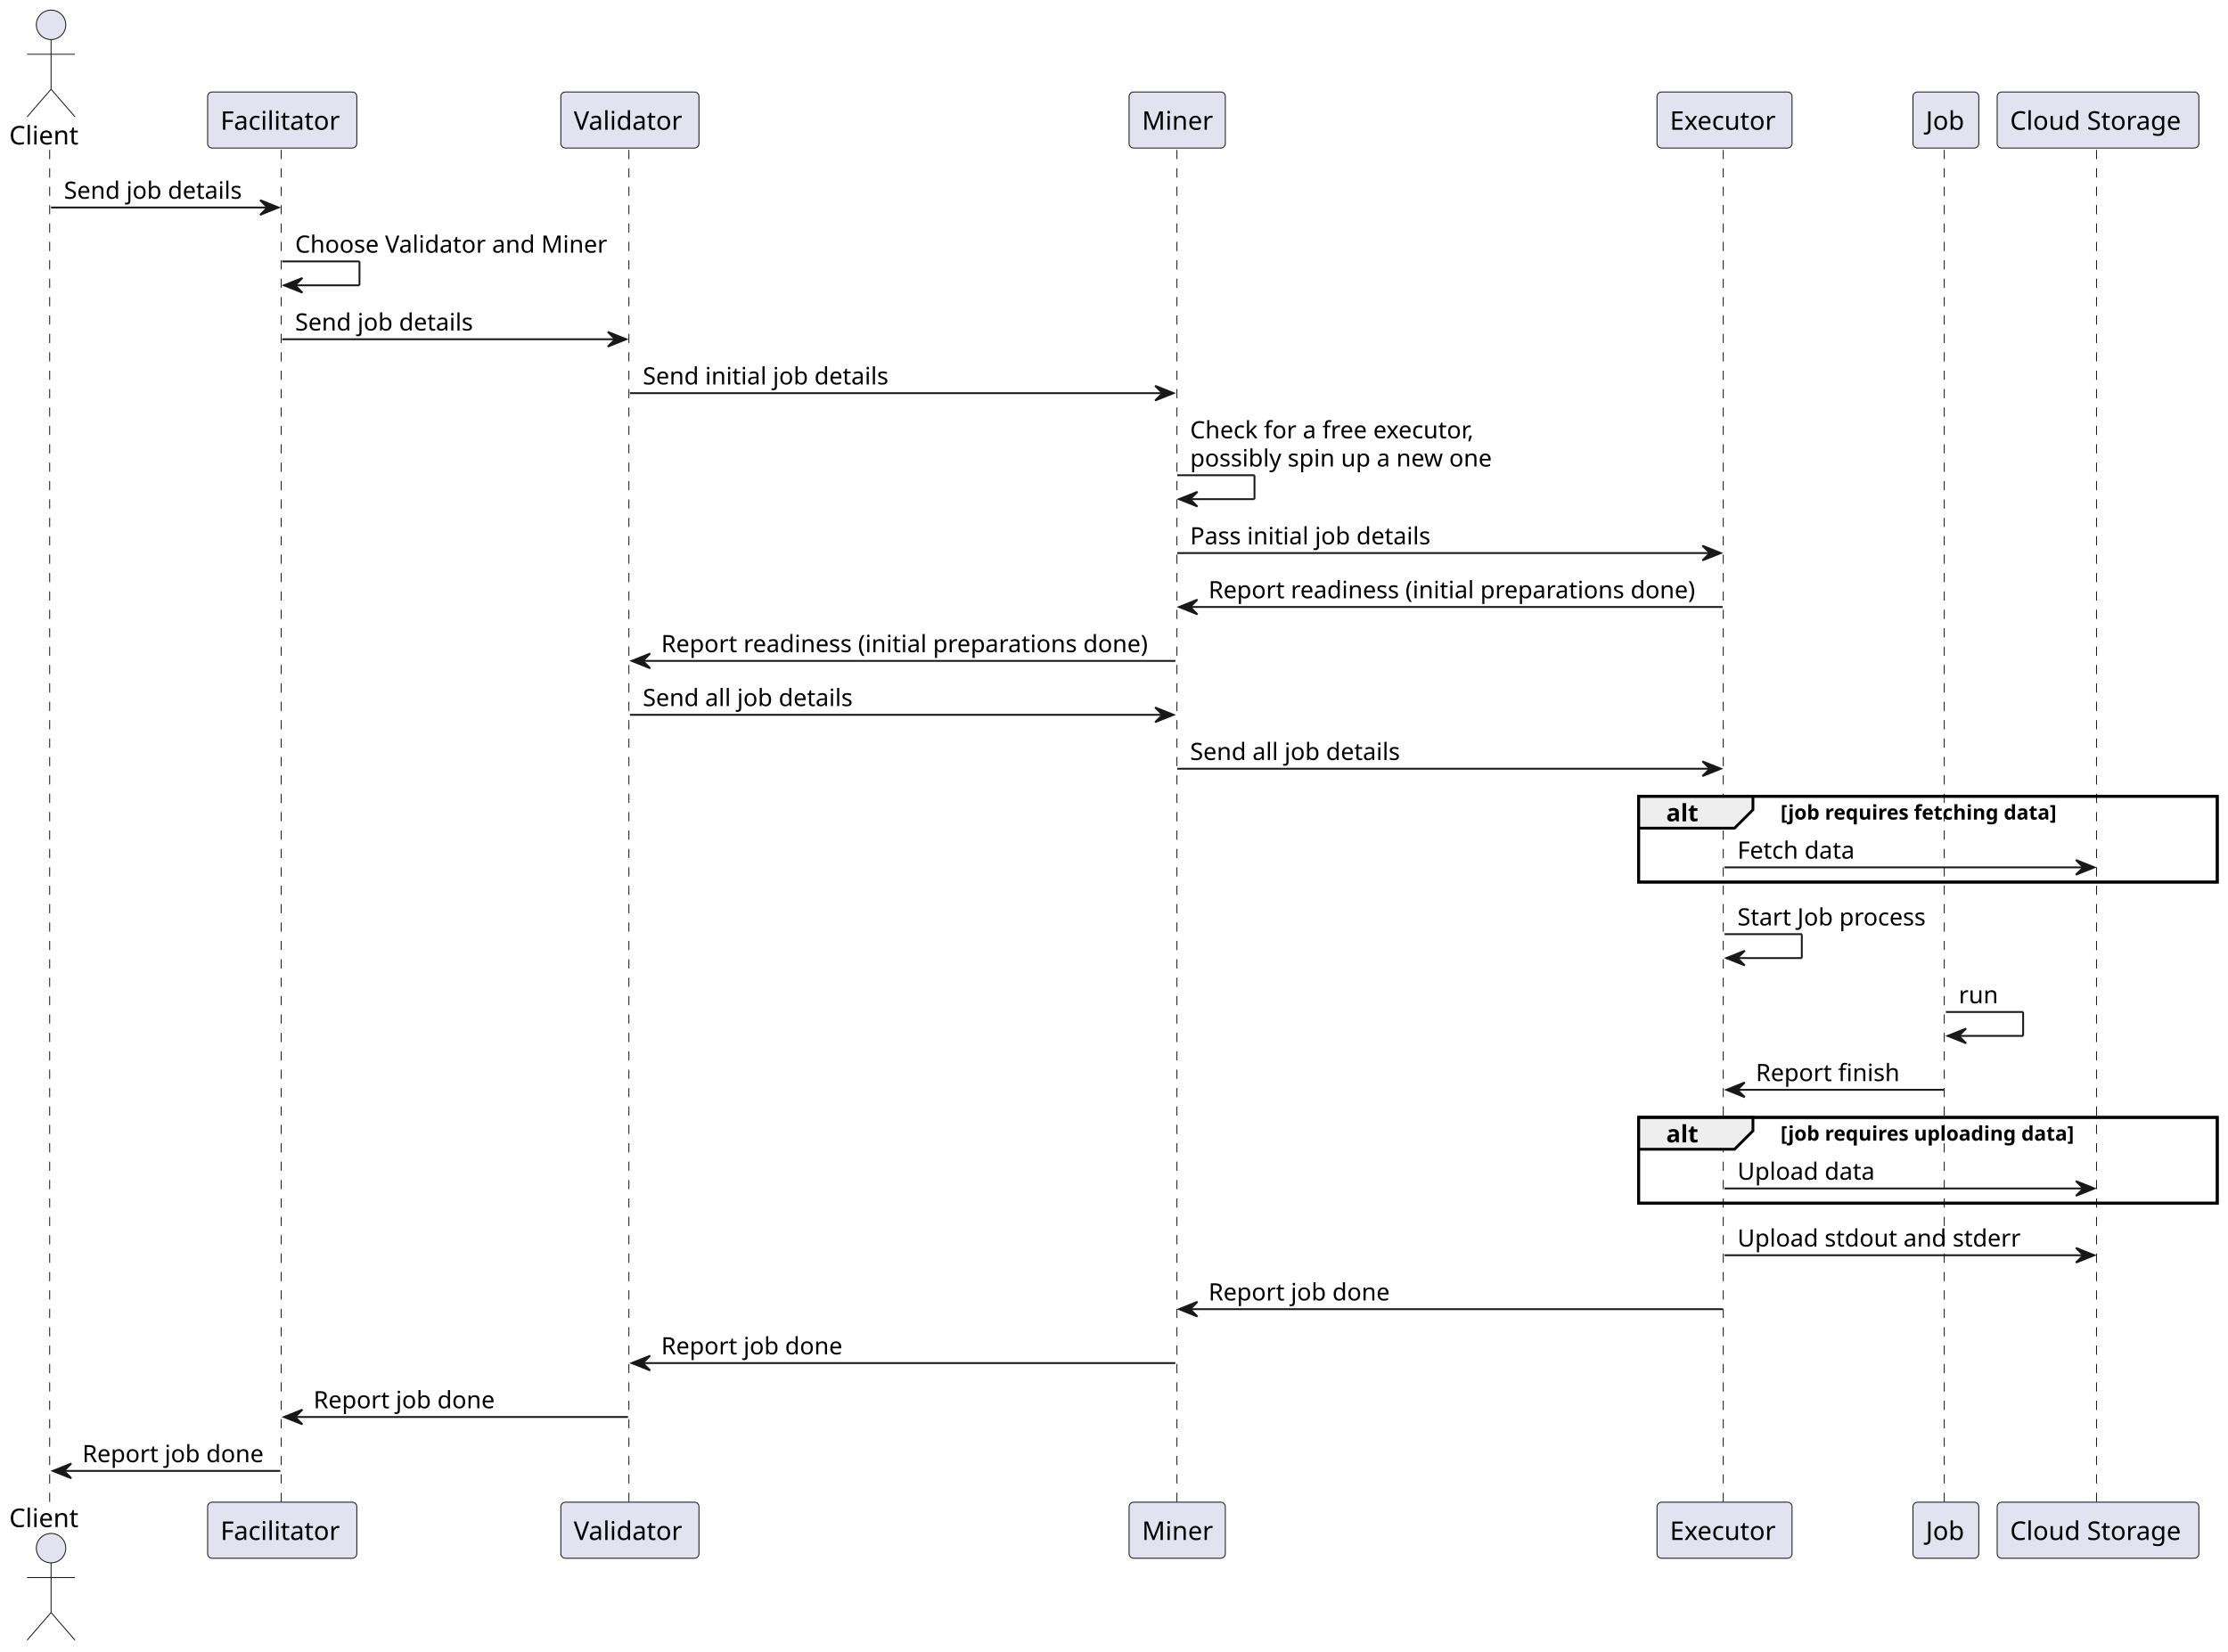
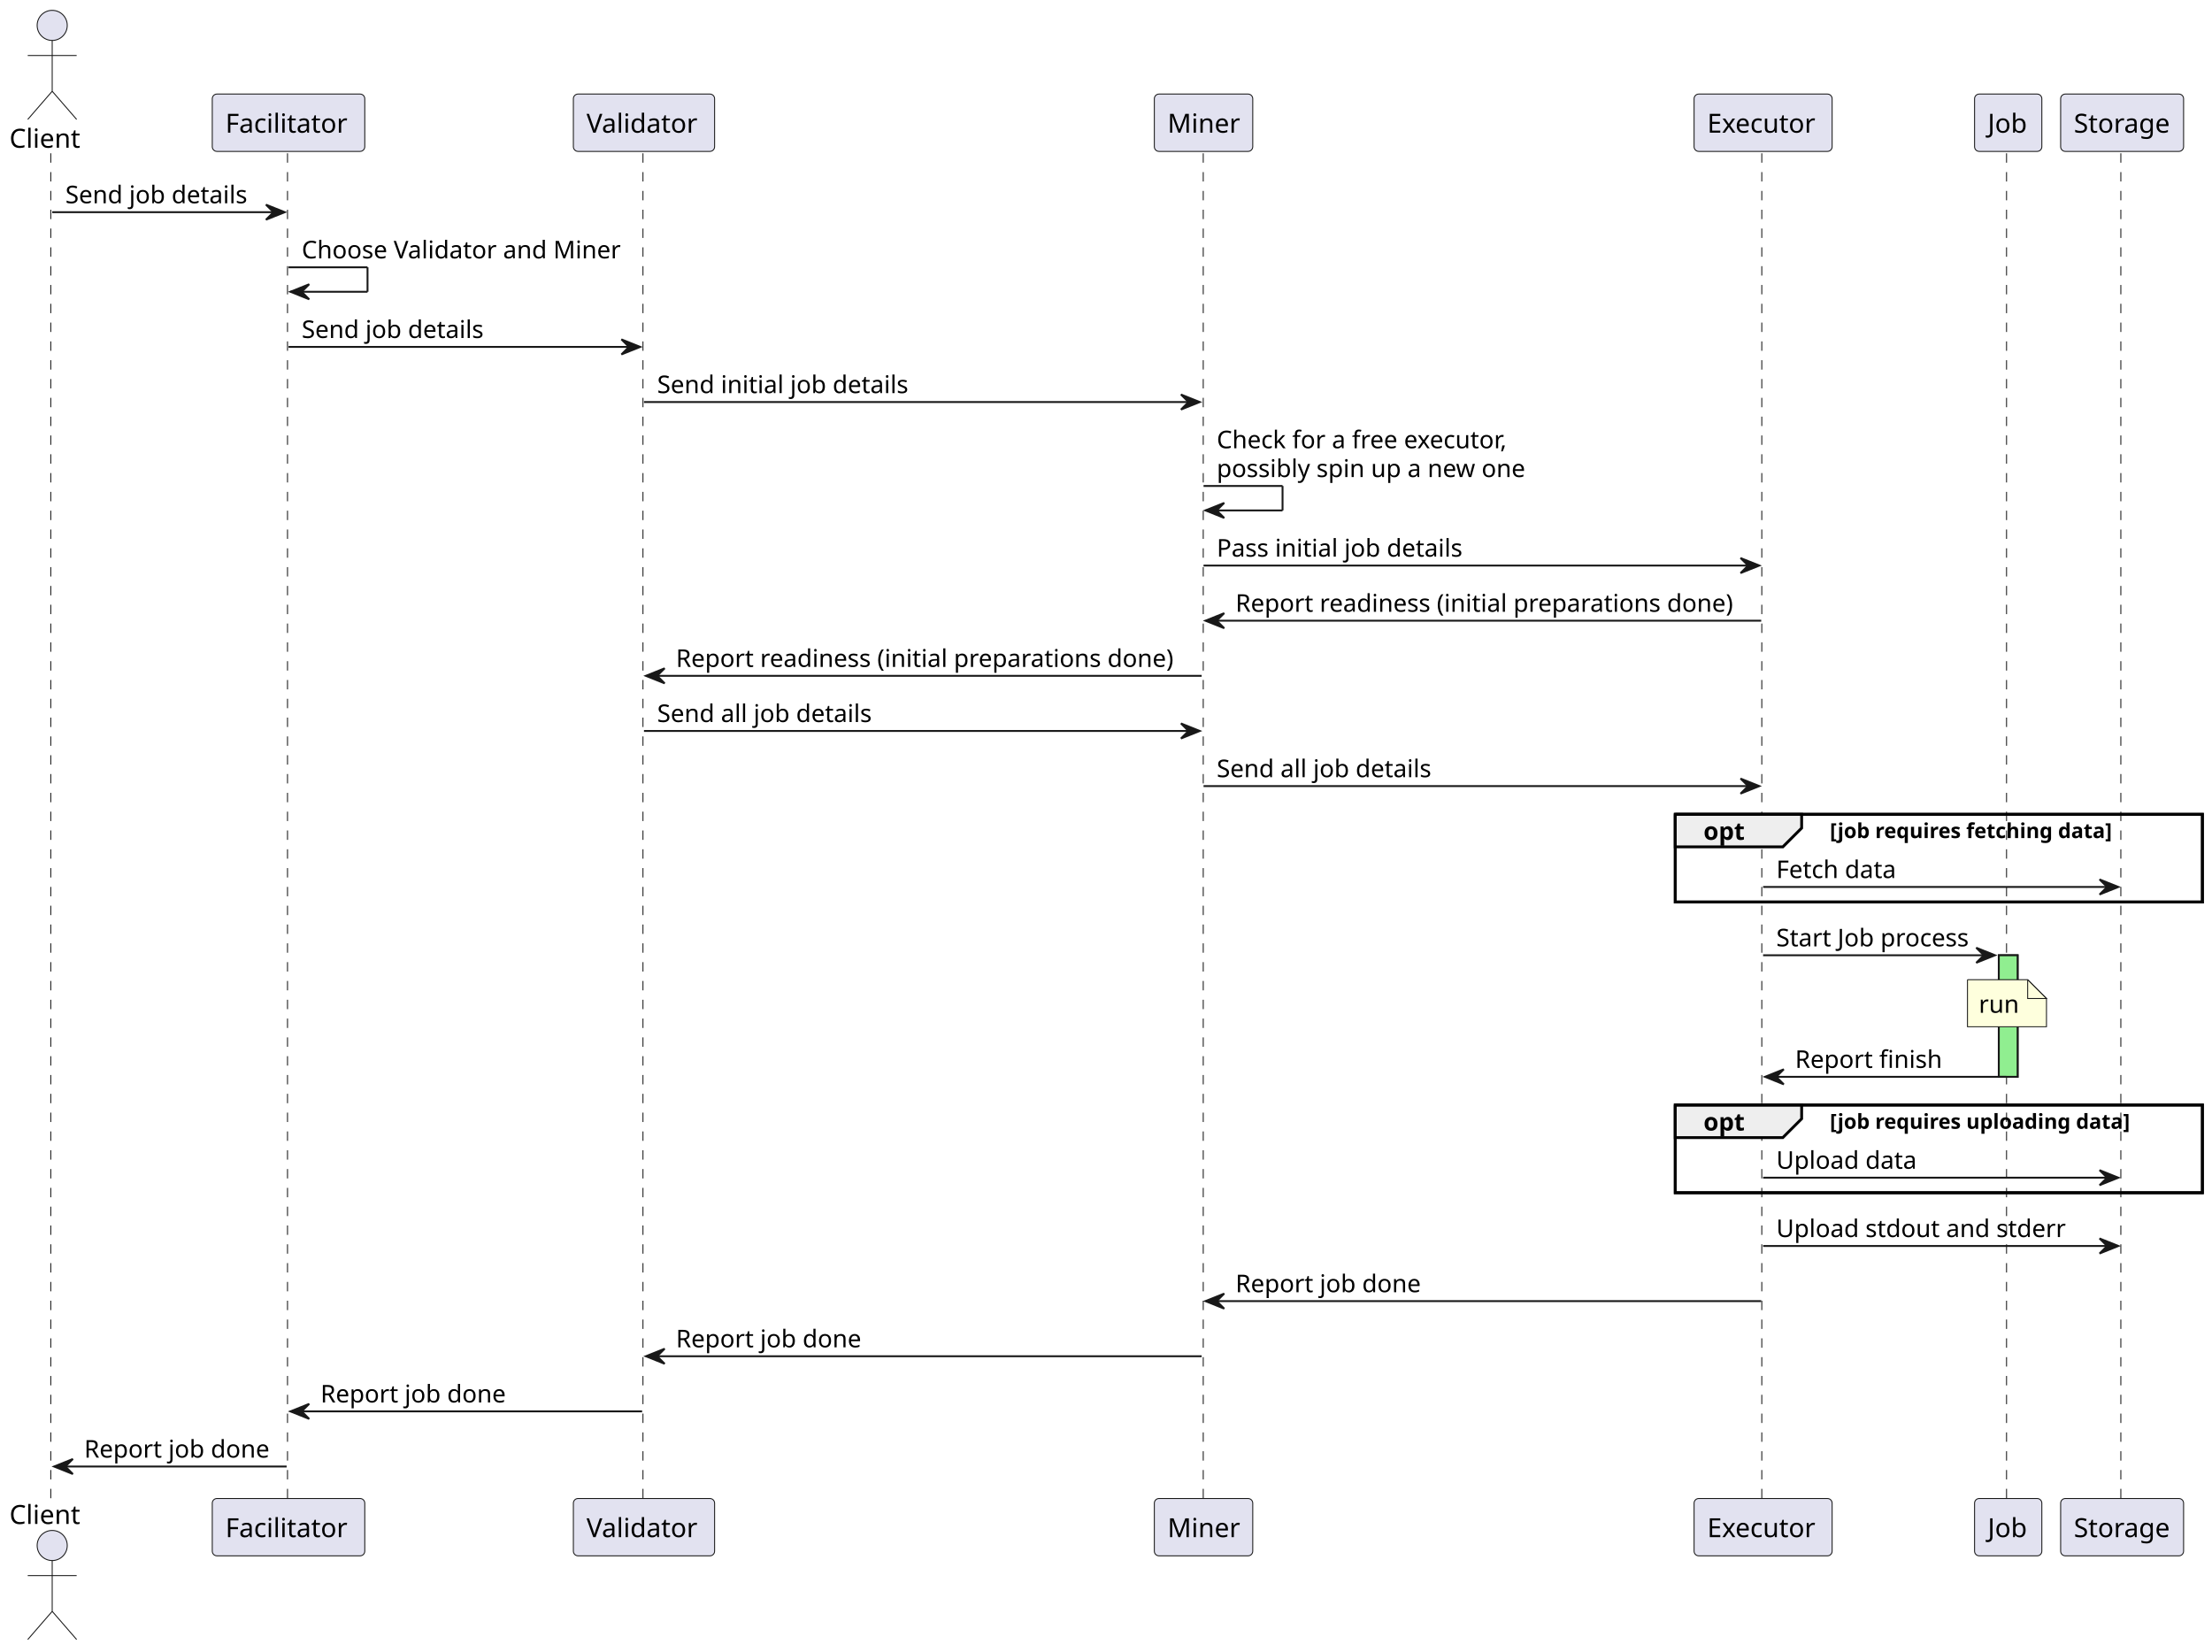
- <svg xmlns="http://www.w3.org/2000/svg" contentStyleType="text/css" height="898px" preserveAspectRatio="none" style="width:1211px;height:898px;background:#FFFFFF;" version="1.1" viewBox="0 0 1211 898" width="1211px" zoomAndPan="magnify">
+ <svg xmlns="http://www.w3.org/2000/svg" contentStyleType="text/css" height="878px" preserveAspectRatio="none" style="width:1176px;height:878px;background:#FFFFFF;" version="1.1" viewBox="0 0 1176 878" width="1176px" zoomAndPan="magnify">
  <defs />
  <g>
-     <rect fill="none" height="46.621" style="stroke:#000000;stroke-width:1.5;" width="314.514" x="890.649" y="432.904" />
-     <rect fill="none" height="46.621" style="stroke:#000000;stroke-width:1.5;" width="314.514" x="890.649" y="607.457" />
-     <line style="stroke:#181818;stroke-width:0.5;stroke-dasharray:5.0,5.0;" x1="27" x2="27" y1="81.488" y2="817.631" />
-     <line style="stroke:#181818;stroke-width:0.5;stroke-dasharray:5.0,5.0;" x1="152.851" x2="152.851" y1="81.488" y2="817.631" />
-     <line style="stroke:#181818;stroke-width:0.5;stroke-dasharray:5.0,5.0;" x1="341.828" x2="341.828" y1="81.488" y2="817.631" />
-     <line style="stroke:#181818;stroke-width:0.5;stroke-dasharray:5.0,5.0;" x1="639.698" x2="639.698" y1="81.488" y2="817.631" />
-     <line style="stroke:#181818;stroke-width:0.5;stroke-dasharray:5.0,5.0;" x1="936.649" x2="936.649" y1="81.488" y2="817.631" />
-     <line style="stroke:#181818;stroke-width:0.5;stroke-dasharray:5.0,5.0;" x1="1056.77" x2="1056.77" y1="81.488" y2="817.631" />
-     <line style="stroke:#181818;stroke-width:0.5;stroke-dasharray:5.0,5.0;" x1="1139.535" x2="1139.535" y1="81.488" y2="817.631" />
+     <rect fill="#90EE90" height="64.621" style="stroke:#181818;stroke-width:1.0;" width="10" x="1062.652" y="507.836" />
+     <rect fill="none" height="46.621" style="stroke:#000000;stroke-width:1.5;" width="280.251" x="890.649" y="432.904" />
+     <rect fill="none" height="46.621" style="stroke:#000000;stroke-width:1.5;" width="280.251" x="890.649" y="587.457" />
+     <line style="stroke:#181818;stroke-width:0.5;stroke-dasharray:5.0,5.0;" x1="27" x2="27" y1="81.488" y2="797.631" />
+     <line style="stroke:#181818;stroke-width:0.5;stroke-dasharray:5.0,5.0;" x1="152.851" x2="152.851" y1="81.488" y2="797.631" />
+     <line style="stroke:#181818;stroke-width:0.5;stroke-dasharray:5.0,5.0;" x1="341.828" x2="341.828" y1="81.488" y2="797.631" />
+     <line style="stroke:#181818;stroke-width:0.5;stroke-dasharray:5.0,5.0;" x1="639.698" x2="639.698" y1="81.488" y2="797.631" />
+     <line style="stroke:#181818;stroke-width:0.5;stroke-dasharray:5.0,5.0;" x1="936.649" x2="936.649" y1="81.488" y2="797.631" />
+     <line style="stroke:#181818;stroke-width:0.5;stroke-dasharray:5.0,5.0;" x1="1066.77" x2="1066.77" y1="81.488" y2="797.631" />
+     <line style="stroke:#181818;stroke-width:0.5;stroke-dasharray:5.0,5.0;" x1="1127.535" x2="1127.535" y1="81.488" y2="797.631" />
    <text fill="#000000" font-family="sans-serif" font-size="14" lengthAdjust="spacing" textLength="39.505" x="5" y="78.535">Client</text>
    <ellipse cx="27.752" cy="13.5" fill="#E2E2F0" rx="8" ry="8" style="stroke:#181818;stroke-width:0.5;" />
    <path d="M27.752,21.5 L27.752,48.5 M14.752,29.5 L40.752,29.5 M27.752,48.5 L14.752,63.5 M27.752,48.5 L40.752,63.5 " fill="none" style="stroke:#181818;stroke-width:0.5;" />
-     <text fill="#000000" font-family="sans-serif" font-size="14" lengthAdjust="spacing" textLength="39.505" x="5" y="830.166">Client</text>
-     <ellipse cx="27.752" cy="841.619" fill="#E2E2F0" rx="8" ry="8" style="stroke:#181818;stroke-width:0.5;" />
-     <path d="M27.752,849.619 L27.752,876.619 M14.752,857.619 L40.752,857.619 M27.752,876.619 L14.752,891.619 M27.752,876.619 L40.752,891.619 " fill="none" style="stroke:#181818;stroke-width:0.5;" />
+     <text fill="#000000" font-family="sans-serif" font-size="14" lengthAdjust="spacing" textLength="39.505" x="5" y="810.166">Client</text>
+     <ellipse cx="27.752" cy="821.619" fill="#E2E2F0" rx="8" ry="8" style="stroke:#181818;stroke-width:0.5;" />
+     <path d="M27.752,829.619 L27.752,856.619 M14.752,837.619 L40.752,837.619 M27.752,856.619 L14.752,871.619 M27.752,856.619 L40.752,871.619 " fill="none" style="stroke:#181818;stroke-width:0.5;" />
    <rect fill="#E2E2F0" height="30.488" rx="2.5" ry="2.5" style="stroke:#181818;stroke-width:0.5;" width="81.081" x="112.851" y="50" />
    <text fill="#000000" font-family="sans-serif" font-size="14" lengthAdjust="spacing" textLength="67.081" x="119.851" y="70.535">Facilitator</text>
-     <rect fill="#E2E2F0" height="30.488" rx="2.5" ry="2.5" style="stroke:#181818;stroke-width:0.5;" width="81.081" x="112.851" y="816.631" />
-     <text fill="#000000" font-family="sans-serif" font-size="14" lengthAdjust="spacing" textLength="67.081" x="119.851" y="837.166">Facilitator</text>
+     <rect fill="#E2E2F0" height="30.488" rx="2.5" ry="2.5" style="stroke:#181818;stroke-width:0.5;" width="81.081" x="112.851" y="796.631" />
+     <text fill="#000000" font-family="sans-serif" font-size="14" lengthAdjust="spacing" textLength="67.081" x="119.851" y="817.166">Facilitator</text>
    <rect fill="#E2E2F0" height="30.488" rx="2.5" ry="2.5" style="stroke:#181818;stroke-width:0.5;" width="75.086" x="304.828" y="50" />
    <text fill="#000000" font-family="sans-serif" font-size="14" lengthAdjust="spacing" textLength="61.086" x="311.828" y="70.535">Validator</text>
-     <rect fill="#E2E2F0" height="30.488" rx="2.5" ry="2.5" style="stroke:#181818;stroke-width:0.5;" width="75.086" x="304.828" y="816.631" />
-     <text fill="#000000" font-family="sans-serif" font-size="14" lengthAdjust="spacing" textLength="61.086" x="311.828" y="837.166">Validator</text>
+     <rect fill="#E2E2F0" height="30.488" rx="2.5" ry="2.5" style="stroke:#181818;stroke-width:0.5;" width="75.086" x="304.828" y="796.631" />
+     <text fill="#000000" font-family="sans-serif" font-size="14" lengthAdjust="spacing" textLength="61.086" x="311.828" y="817.166">Validator</text>
    <rect fill="#E2E2F0" height="30.488" rx="2.5" ry="2.5" style="stroke:#181818;stroke-width:0.5;" width="52.322" x="613.698" y="50" />
    <text fill="#000000" font-family="sans-serif" font-size="14" lengthAdjust="spacing" textLength="38.322" x="620.698" y="70.535">Miner</text>
-     <rect fill="#E2E2F0" height="30.488" rx="2.5" ry="2.5" style="stroke:#181818;stroke-width:0.5;" width="52.322" x="613.698" y="816.631" />
-     <text fill="#000000" font-family="sans-serif" font-size="14" lengthAdjust="spacing" textLength="38.322" x="620.698" y="837.166">Miner</text>
+     <rect fill="#E2E2F0" height="30.488" rx="2.5" ry="2.5" style="stroke:#181818;stroke-width:0.5;" width="52.322" x="613.698" y="796.631" />
+     <text fill="#000000" font-family="sans-serif" font-size="14" lengthAdjust="spacing" textLength="38.322" x="620.698" y="817.166">Miner</text>
    <rect fill="#E2E2F0" height="30.488" rx="2.5" ry="2.5" style="stroke:#181818;stroke-width:0.5;" width="73.397" x="900.649" y="50" />
    <text fill="#000000" font-family="sans-serif" font-size="14" lengthAdjust="spacing" textLength="59.398" x="907.649" y="70.535">Executor</text>
-     <rect fill="#E2E2F0" height="30.488" rx="2.5" ry="2.5" style="stroke:#181818;stroke-width:0.5;" width="73.397" x="900.649" y="816.631" />
-     <text fill="#000000" font-family="sans-serif" font-size="14" lengthAdjust="spacing" textLength="59.398" x="907.649" y="837.166">Executor</text>
-     <rect fill="#E2E2F0" height="30.488" rx="2.5" ry="2.5" style="stroke:#181818;stroke-width:0.5;" width="35.766" x="1039.77" y="50" />
-     <text fill="#000000" font-family="sans-serif" font-size="14" lengthAdjust="spacing" textLength="21.766" x="1046.77" y="70.535">Job</text>
-     <rect fill="#E2E2F0" height="30.488" rx="2.5" ry="2.5" style="stroke:#181818;stroke-width:0.5;" width="35.766" x="1039.77" y="816.631" />
-     <text fill="#000000" font-family="sans-serif" font-size="14" lengthAdjust="spacing" textLength="21.766" x="1046.77" y="837.166">Job</text>
-     <rect fill="#E2E2F0" height="30.488" rx="2.5" ry="2.5" style="stroke:#181818;stroke-width:0.5;" width="109.628" x="1085.535" y="50" />
-     <text fill="#000000" font-family="sans-serif" font-size="14" lengthAdjust="spacing" textLength="95.628" x="1092.535" y="70.535">Cloud Storage</text>
-     <rect fill="#E2E2F0" height="30.488" rx="2.5" ry="2.5" style="stroke:#181818;stroke-width:0.5;" width="109.628" x="1085.535" y="816.631" />
-     <text fill="#000000" font-family="sans-serif" font-size="14" lengthAdjust="spacing" textLength="95.628" x="1092.535" y="837.166">Cloud Storage</text>
+     <rect fill="#E2E2F0" height="30.488" rx="2.5" ry="2.5" style="stroke:#181818;stroke-width:0.5;" width="73.397" x="900.649" y="796.631" />
+     <text fill="#000000" font-family="sans-serif" font-size="14" lengthAdjust="spacing" textLength="59.398" x="907.649" y="817.166">Executor</text>
+     <rect fill="#E2E2F0" height="30.488" rx="2.5" ry="2.5" style="stroke:#181818;stroke-width:0.5;" width="35.766" x="1049.77" y="50" />
+     <text fill="#000000" font-family="sans-serif" font-size="14" lengthAdjust="spacing" textLength="21.766" x="1056.77" y="70.535">Job</text>
+     <rect fill="#E2E2F0" height="30.488" rx="2.5" ry="2.5" style="stroke:#181818;stroke-width:0.5;" width="35.766" x="1049.77" y="796.631" />
+     <text fill="#000000" font-family="sans-serif" font-size="14" lengthAdjust="spacing" textLength="21.766" x="1056.77" y="817.166">Job</text>
+     <rect fill="#E2E2F0" height="30.488" rx="2.5" ry="2.5" style="stroke:#181818;stroke-width:0.5;" width="65.365" x="1095.535" y="50" />
+     <text fill="#000000" font-family="sans-serif" font-size="14" lengthAdjust="spacing" textLength="51.365" x="1102.535" y="70.535">Storage</text>
+     <rect fill="#E2E2F0" height="30.488" rx="2.5" ry="2.5" style="stroke:#181818;stroke-width:0.5;" width="65.365" x="1095.535" y="796.631" />
+     <text fill="#000000" font-family="sans-serif" font-size="14" lengthAdjust="spacing" textLength="51.365" x="1102.535" y="817.166">Storage</text>
+     <rect fill="#90EE90" height="64.621" style="stroke:#181818;stroke-width:1.0;" width="10" x="1062.652" y="507.836" />
    <polygon fill="#181818" points="141.391,108.799,151.391,112.799,141.391,116.799,145.391,112.799" style="stroke:#181818;stroke-width:1.0;" />
    <line style="stroke:#181818;stroke-width:1.0;" x1="27.752" x2="147.391" y1="112.799" y2="112.799" />
    <text fill="#000000" font-family="sans-serif" font-size="13" lengthAdjust="spacing" textLength="100.452" x="34.752" y="108.057">Send job details</text>
    <line style="stroke:#181818;stroke-width:1.0;" x1="153.391" x2="195.391" y1="142.109" y2="142.109" />
    <line style="stroke:#181818;stroke-width:1.0;" x1="195.391" x2="195.391" y1="142.109" y2="155.109" />
    <line style="stroke:#181818;stroke-width:1.0;" x1="154.391" x2="195.391" y1="155.109" y2="155.109" />
    <polygon fill="#181818" points="164.391,151.109,154.391,155.109,164.391,159.109,160.391,155.109" style="stroke:#181818;stroke-width:1.0;" />
    <text fill="#000000" font-family="sans-serif" font-size="13" lengthAdjust="spacing" textLength="174.98" x="160.391" y="137.367">Choose Validator and Miner</text>
    <polygon fill="#181818" points="330.371,180.42,340.371,184.42,330.371,188.42,334.371,184.42" style="stroke:#181818;stroke-width:1.0;" />
    <line style="stroke:#181818;stroke-width:1.0;" x1="153.391" x2="336.371" y1="184.42" y2="184.42" />
    <text fill="#000000" font-family="sans-serif" font-size="13" lengthAdjust="spacing" textLength="100.452" x="160.391" y="179.678">Send job details</text>
    <polygon fill="#181818" points="627.859,209.731,637.859,213.731,627.859,217.731,631.859,213.731" style="stroke:#181818;stroke-width:1.0;" />
    <line style="stroke:#181818;stroke-width:1.0;" x1="342.371" x2="633.859" y1="213.731" y2="213.731" />
    <text fill="#000000" font-family="sans-serif" font-size="13" lengthAdjust="spacing" textLength="139.706" x="349.371" y="208.988">Send initial job details</text>
    <line style="stroke:#181818;stroke-width:1.0;" x1="639.859" x2="681.859" y1="258.352" y2="258.352" />
    <line style="stroke:#181818;stroke-width:1.0;" x1="681.859" x2="681.859" y1="258.352" y2="271.352" />
    <line style="stroke:#181818;stroke-width:1.0;" x1="640.859" x2="681.859" y1="271.352" y2="271.352" />
    <polygon fill="#181818" points="650.859,267.352,640.859,271.352,650.859,275.352,646.859,271.352" style="stroke:#181818;stroke-width:1.0;" />
    <text fill="#000000" font-family="sans-serif" font-size="13" lengthAdjust="spacing" textLength="164.328" x="646.859" y="238.299">Check for a free executor,</text>
    <text fill="#000000" font-family="sans-serif" font-size="13" lengthAdjust="spacing" textLength="171.165" x="646.859" y="253.609">possibly spin up a new one</text>
    <polygon fill="#181818" points="925.348,296.662,935.348,300.662,925.348,304.662,929.348,300.662" style="stroke:#181818;stroke-width:1.0;" />
    <line style="stroke:#181818;stroke-width:1.0;" x1="639.859" x2="931.348" y1="300.662" y2="300.662" />
    <text fill="#000000" font-family="sans-serif" font-size="13" lengthAdjust="spacing" textLength="136.83" x="646.859" y="295.92">Pass initial job details</text>
    <polygon fill="#181818" points="650.859,325.973,640.859,329.973,650.859,333.973,646.859,329.973" style="stroke:#181818;stroke-width:1.0;" />
    <line style="stroke:#181818;stroke-width:1.0;" x1="644.859" x2="936.348" y1="329.973" y2="329.973" />
    <text fill="#000000" font-family="sans-serif" font-size="13" lengthAdjust="spacing" textLength="273.489" x="656.859" y="325.231">Report readiness (initial preparations done)</text>
    <polygon fill="#181818" points="353.371,355.283,343.371,359.283,353.371,363.283,349.371,359.283" style="stroke:#181818;stroke-width:1.0;" />
    <line style="stroke:#181818;stroke-width:1.0;" x1="347.371" x2="638.859" y1="359.283" y2="359.283" />
    <text fill="#000000" font-family="sans-serif" font-size="13" lengthAdjust="spacing" textLength="273.489" x="359.371" y="354.541">Report readiness (initial preparations done)</text>
    <polygon fill="#181818" points="627.859,384.594,637.859,388.594,627.859,392.594,631.859,388.594" style="stroke:#181818;stroke-width:1.0;" />
    <line style="stroke:#181818;stroke-width:1.0;" x1="342.371" x2="633.859" y1="388.594" y2="388.594" />
    <text fill="#000000" font-family="sans-serif" font-size="13" lengthAdjust="spacing" textLength="119.26" x="349.371" y="383.852">Send all job details</text>
    <polygon fill="#181818" points="925.348,413.904,935.348,417.904,925.348,421.904,929.348,417.904" style="stroke:#181818;stroke-width:1.0;" />
    <line style="stroke:#181818;stroke-width:1.0;" x1="639.859" x2="931.348" y1="417.904" y2="417.904" />
    <text fill="#000000" font-family="sans-serif" font-size="13" lengthAdjust="spacing" textLength="119.26" x="646.859" y="413.162">Send all job details</text>
-     <path d="M890.649,432.904 L952.788,432.904 L952.788,440.215 L942.788,450.215 L890.649,450.215 L890.649,432.904 " fill="#EEEEEE" style="stroke:#000000;stroke-width:1.5;" />
-     <rect fill="none" height="46.621" style="stroke:#000000;stroke-width:1.5;" width="314.514" x="890.649" y="432.904" />
-     <text fill="#000000" font-family="sans-serif" font-size="13" font-weight="bold" lengthAdjust="spacing" textLength="17.139" x="905.649" y="446.473">alt</text>
-     <text fill="#000000" font-family="sans-serif" font-size="11" font-weight="bold" lengthAdjust="spacing" textLength="155.488" x="967.788" y="445.539">[job requires fetching data]</text>
-     <polygon fill="#181818" points="1128.349,467.525,1138.349,471.525,1128.349,475.525,1132.349,471.525" style="stroke:#181818;stroke-width:1.0;" />
-     <line style="stroke:#181818;stroke-width:1.0;" x1="937.348" x2="1134.349" y1="471.525" y2="471.525" />
+     <path d="M890.649,432.904 L957.835,432.904 L957.835,440.215 L947.835,450.215 L890.649,450.215 L890.649,432.904 " fill="#EEEEEE" style="stroke:#000000;stroke-width:1.5;" />
+     <rect fill="none" height="46.621" style="stroke:#000000;stroke-width:1.5;" width="280.251" x="890.649" y="432.904" />
+     <text fill="#000000" font-family="sans-serif" font-size="13" font-weight="bold" lengthAdjust="spacing" textLength="22.185" x="905.649" y="446.473">opt</text>
+     <text fill="#000000" font-family="sans-serif" font-size="11" font-weight="bold" lengthAdjust="spacing" textLength="155.488" x="972.835" y="445.539">[job requires fetching data]</text>
+     <polygon fill="#181818" points="1116.218,467.525,1126.218,471.525,1116.218,475.525,1120.218,471.525" style="stroke:#181818;stroke-width:1.0;" />
+     <line style="stroke:#181818;stroke-width:1.0;" x1="937.348" x2="1122.218" y1="471.525" y2="471.525" />
    <text fill="#000000" font-family="sans-serif" font-size="13" lengthAdjust="spacing" textLength="65.317" x="944.348" y="466.783">Fetch data</text>
-     <line style="stroke:#181818;stroke-width:1.0;" x1="937.348" x2="979.348" y1="507.836" y2="507.836" />
-     <line style="stroke:#181818;stroke-width:1.0;" x1="979.348" x2="979.348" y1="507.836" y2="520.836" />
-     <line style="stroke:#181818;stroke-width:1.0;" x1="938.348" x2="979.348" y1="520.836" y2="520.836" />
-     <polygon fill="#181818" points="948.348,516.836,938.348,520.836,948.348,524.836,944.348,520.836" style="stroke:#181818;stroke-width:1.0;" />
+     <polygon fill="#181818" points="1050.652,503.836,1060.652,507.836,1050.652,511.836,1054.652,507.836" style="stroke:#181818;stroke-width:1.0;" />
+     <line style="stroke:#181818;stroke-width:1.0;" x1="937.348" x2="1056.652" y1="507.836" y2="507.836" />
    <text fill="#000000" font-family="sans-serif" font-size="13" lengthAdjust="spacing" textLength="106.304" x="944.348" y="503.094">Start Job process</text>
-     <line style="stroke:#181818;stroke-width:1.0;" x1="1057.652" x2="1099.652" y1="550.146" y2="550.146" />
-     <line style="stroke:#181818;stroke-width:1.0;" x1="1099.652" x2="1099.652" y1="550.146" y2="563.146" />
-     <line style="stroke:#181818;stroke-width:1.0;" x1="1058.652" x2="1099.652" y1="563.146" y2="563.146" />
-     <polygon fill="#181818" points="1068.652,559.146,1058.652,563.146,1068.652,567.146,1064.652,563.146" style="stroke:#181818;stroke-width:1.0;" />
-     <text fill="#000000" font-family="sans-serif" font-size="13" lengthAdjust="spacing" textLength="21.455" x="1064.652" y="545.404">run</text>
-     <polygon fill="#181818" points="948.348,588.457,938.348,592.457,948.348,596.457,944.348,592.457" style="stroke:#181818;stroke-width:1.0;" />
-     <line style="stroke:#181818;stroke-width:1.0;" x1="942.348" x2="1056.652" y1="592.457" y2="592.457" />
-     <text fill="#000000" font-family="sans-serif" font-size="13" lengthAdjust="spacing" textLength="80.983" x="954.348" y="587.715">Report finish</text>
-     <path d="M890.649,607.457 L952.788,607.457 L952.788,614.768 L942.788,624.768 L890.649,624.768 L890.649,607.457 " fill="#EEEEEE" style="stroke:#000000;stroke-width:1.5;" />
-     <rect fill="none" height="46.621" style="stroke:#000000;stroke-width:1.5;" width="314.514" x="890.649" y="607.457" />
-     <text fill="#000000" font-family="sans-serif" font-size="13" font-weight="bold" lengthAdjust="spacing" textLength="17.139" x="905.649" y="621.025">alt</text>
-     <text fill="#000000" font-family="sans-serif" font-size="11" font-weight="bold" lengthAdjust="spacing" textLength="165.816" x="967.788" y="620.092">[job requires uploading data]</text>
-     <polygon fill="#181818" points="1128.349,642.078,1138.349,646.078,1128.349,650.078,1132.349,646.078" style="stroke:#181818;stroke-width:1.0;" />
-     <line style="stroke:#181818;stroke-width:1.0;" x1="937.348" x2="1134.349" y1="646.078" y2="646.078" />
-     <text fill="#000000" font-family="sans-serif" font-size="13" lengthAdjust="spacing" textLength="75.81" x="944.348" y="641.336">Upload data</text>
-     <polygon fill="#181818" points="1128.349,678.389,1138.349,682.389,1128.349,686.389,1132.349,682.389" style="stroke:#181818;stroke-width:1.0;" />
-     <line style="stroke:#181818;stroke-width:1.0;" x1="937.348" x2="1134.349" y1="682.389" y2="682.389" />
-     <text fill="#000000" font-family="sans-serif" font-size="13" lengthAdjust="spacing" textLength="158.203" x="944.348" y="677.646">Upload stdout and stderr</text>
-     <polygon fill="#181818" points="650.859,707.699,640.859,711.699,650.859,715.699,646.859,711.699" style="stroke:#181818;stroke-width:1.0;" />
-     <line style="stroke:#181818;stroke-width:1.0;" x1="644.859" x2="936.348" y1="711.699" y2="711.699" />
-     <text fill="#000000" font-family="sans-serif" font-size="13" lengthAdjust="spacing" textLength="101.639" x="656.859" y="706.957">Report job done</text>
-     <polygon fill="#181818" points="353.371,737.01,343.371,741.01,353.371,745.01,349.371,741.01" style="stroke:#181818;stroke-width:1.0;" />
-     <line style="stroke:#181818;stroke-width:1.0;" x1="347.371" x2="638.859" y1="741.01" y2="741.01" />
-     <text fill="#000000" font-family="sans-serif" font-size="13" lengthAdjust="spacing" textLength="101.639" x="359.371" y="736.268">Report job done</text>
-     <polygon fill="#181818" points="164.391,766.32,154.391,770.32,164.391,774.32,160.391,770.32" style="stroke:#181818;stroke-width:1.0;" />
-     <line style="stroke:#181818;stroke-width:1.0;" x1="158.391" x2="341.371" y1="770.32" y2="770.32" />
-     <text fill="#000000" font-family="sans-serif" font-size="13" lengthAdjust="spacing" textLength="101.639" x="170.391" y="765.578">Report job done</text>
-     <polygon fill="#181818" points="38.752,795.631,28.752,799.631,38.752,803.631,34.752,799.631" style="stroke:#181818;stroke-width:1.0;" />
-     <line style="stroke:#181818;stroke-width:1.0;" x1="32.752" x2="152.391" y1="799.631" y2="799.631" />
-     <text fill="#000000" font-family="sans-serif" font-size="13" lengthAdjust="spacing" textLength="101.639" x="44.752" y="794.889">Report job done</text>
+     <path d="M1046,520.836 L1046,545.836 L1088,545.836 L1088,530.836 L1078,520.836 L1046,520.836 " fill="#FEFFDD" style="stroke:#181818;stroke-width:0.5;" />
+     <path d="M1078,520.836 L1078,530.836 L1088,530.836 L1078,520.836 " fill="#FEFFDD" style="stroke:#181818;stroke-width:0.5;" />
+     <text fill="#000000" font-family="sans-serif" font-size="13" lengthAdjust="spacing" textLength="21.455" x="1052" y="538.404">run</text>
+     <polygon fill="#181818" points="948.348,568.457,938.348,572.457,948.348,576.457,944.348,572.457" style="stroke:#181818;stroke-width:1.0;" />
+     <line style="stroke:#181818;stroke-width:1.0;" x1="942.348" x2="1066.652" y1="572.457" y2="572.457" />
+     <text fill="#000000" font-family="sans-serif" font-size="13" lengthAdjust="spacing" textLength="80.983" x="954.348" y="567.715">Report finish</text>
+     <path d="M890.649,587.457 L957.835,587.457 L957.835,594.768 L947.835,604.768 L890.649,604.768 L890.649,587.457 " fill="#EEEEEE" style="stroke:#000000;stroke-width:1.5;" />
+     <rect fill="none" height="46.621" style="stroke:#000000;stroke-width:1.5;" width="280.251" x="890.649" y="587.457" />
+     <text fill="#000000" font-family="sans-serif" font-size="13" font-weight="bold" lengthAdjust="spacing" textLength="22.185" x="905.649" y="601.025">opt</text>
+     <text fill="#000000" font-family="sans-serif" font-size="11" font-weight="bold" lengthAdjust="spacing" textLength="165.816" x="972.835" y="600.092">[job requires uploading data]</text>
+     <polygon fill="#181818" points="1116.218,622.078,1126.218,626.078,1116.218,630.078,1120.218,626.078" style="stroke:#181818;stroke-width:1.0;" />
+     <line style="stroke:#181818;stroke-width:1.0;" x1="937.348" x2="1122.218" y1="626.078" y2="626.078" />
+     <text fill="#000000" font-family="sans-serif" font-size="13" lengthAdjust="spacing" textLength="75.81" x="944.348" y="621.336">Upload data</text>
+     <polygon fill="#181818" points="1116.218,658.389,1126.218,662.389,1116.218,666.389,1120.218,662.389" style="stroke:#181818;stroke-width:1.0;" />
+     <line style="stroke:#181818;stroke-width:1.0;" x1="937.348" x2="1122.218" y1="662.389" y2="662.389" />
+     <text fill="#000000" font-family="sans-serif" font-size="13" lengthAdjust="spacing" textLength="158.203" x="944.348" y="657.646">Upload stdout and stderr</text>
+     <polygon fill="#181818" points="650.859,687.699,640.859,691.699,650.859,695.699,646.859,691.699" style="stroke:#181818;stroke-width:1.0;" />
+     <line style="stroke:#181818;stroke-width:1.0;" x1="644.859" x2="936.348" y1="691.699" y2="691.699" />
+     <text fill="#000000" font-family="sans-serif" font-size="13" lengthAdjust="spacing" textLength="101.639" x="656.859" y="686.957">Report job done</text>
+     <polygon fill="#181818" points="353.371,717.01,343.371,721.01,353.371,725.01,349.371,721.01" style="stroke:#181818;stroke-width:1.0;" />
+     <line style="stroke:#181818;stroke-width:1.0;" x1="347.371" x2="638.859" y1="721.01" y2="721.01" />
+     <text fill="#000000" font-family="sans-serif" font-size="13" lengthAdjust="spacing" textLength="101.639" x="359.371" y="716.268">Report job done</text>
+     <polygon fill="#181818" points="164.391,746.32,154.391,750.32,164.391,754.32,160.391,750.32" style="stroke:#181818;stroke-width:1.0;" />
+     <line style="stroke:#181818;stroke-width:1.0;" x1="158.391" x2="341.371" y1="750.32" y2="750.32" />
+     <text fill="#000000" font-family="sans-serif" font-size="13" lengthAdjust="spacing" textLength="101.639" x="170.391" y="745.578">Report job done</text>
+     <polygon fill="#181818" points="38.752,775.631,28.752,779.631,38.752,783.631,34.752,779.631" style="stroke:#181818;stroke-width:1.0;" />
+     <line style="stroke:#181818;stroke-width:1.0;" x1="32.752" x2="152.391" y1="779.631" y2="779.631" />
+     <text fill="#000000" font-family="sans-serif" font-size="13" lengthAdjust="spacing" textLength="101.639" x="44.752" y="774.889">Report job done</text>
  </g>
</svg>
